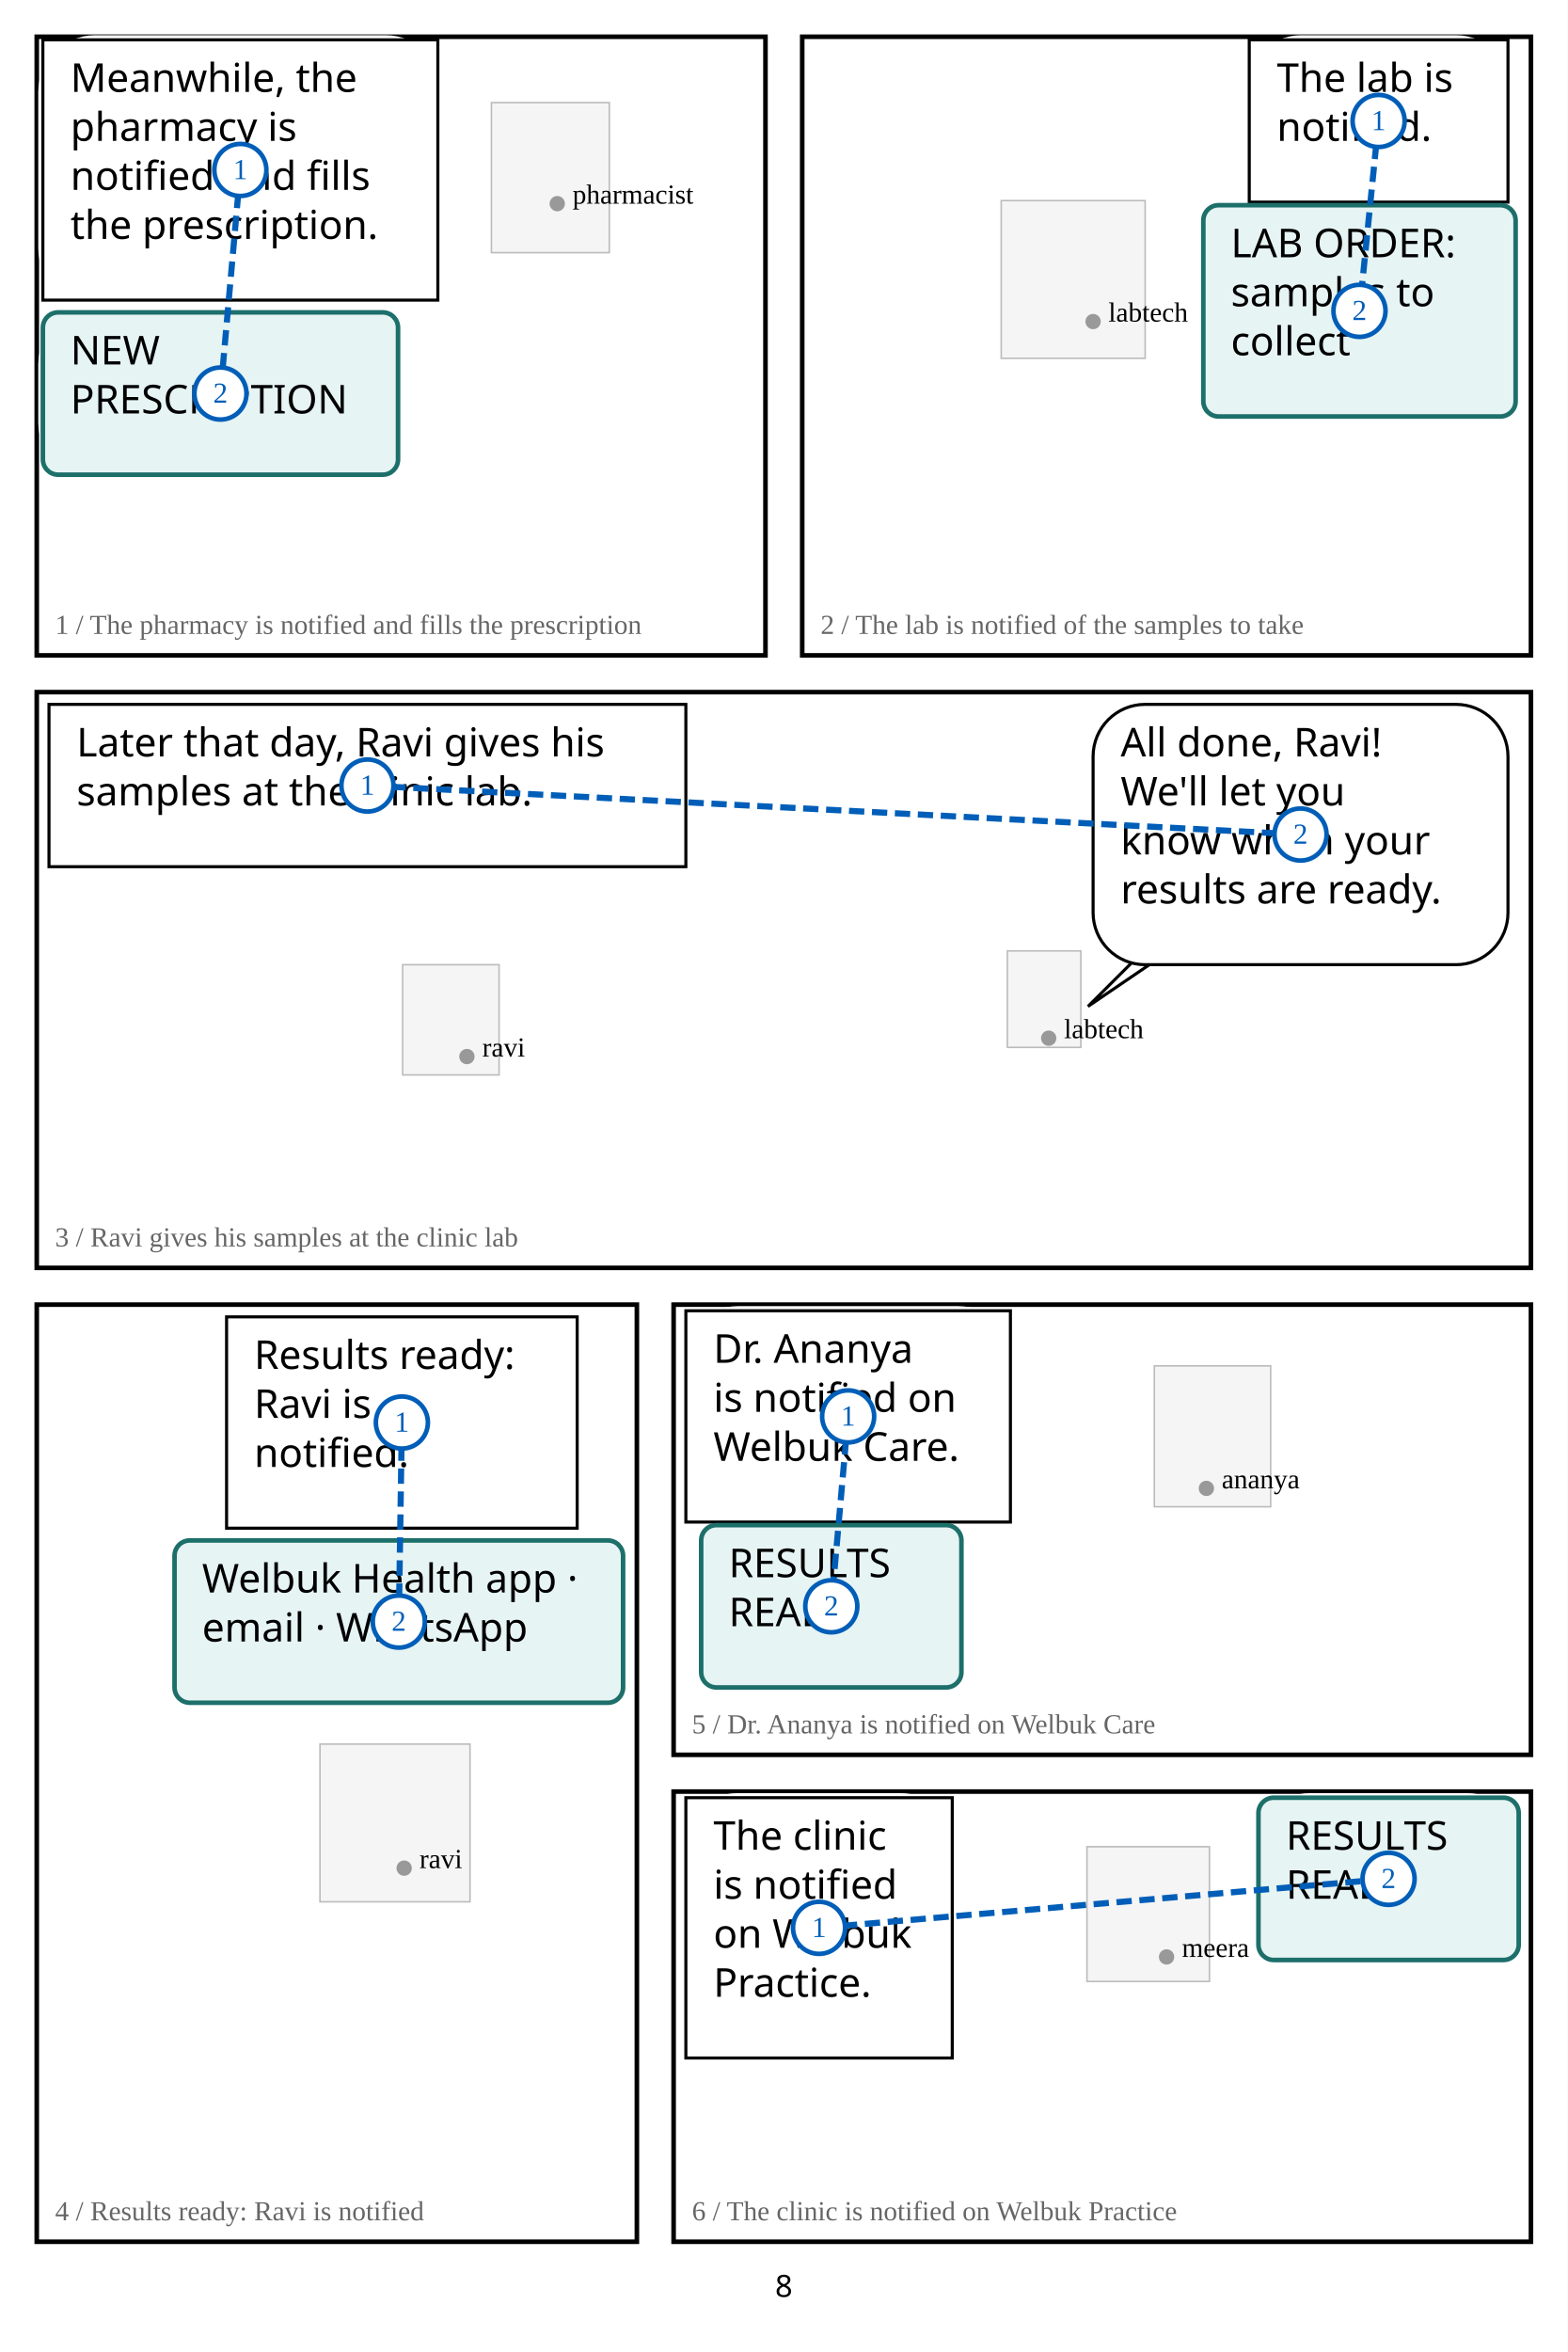
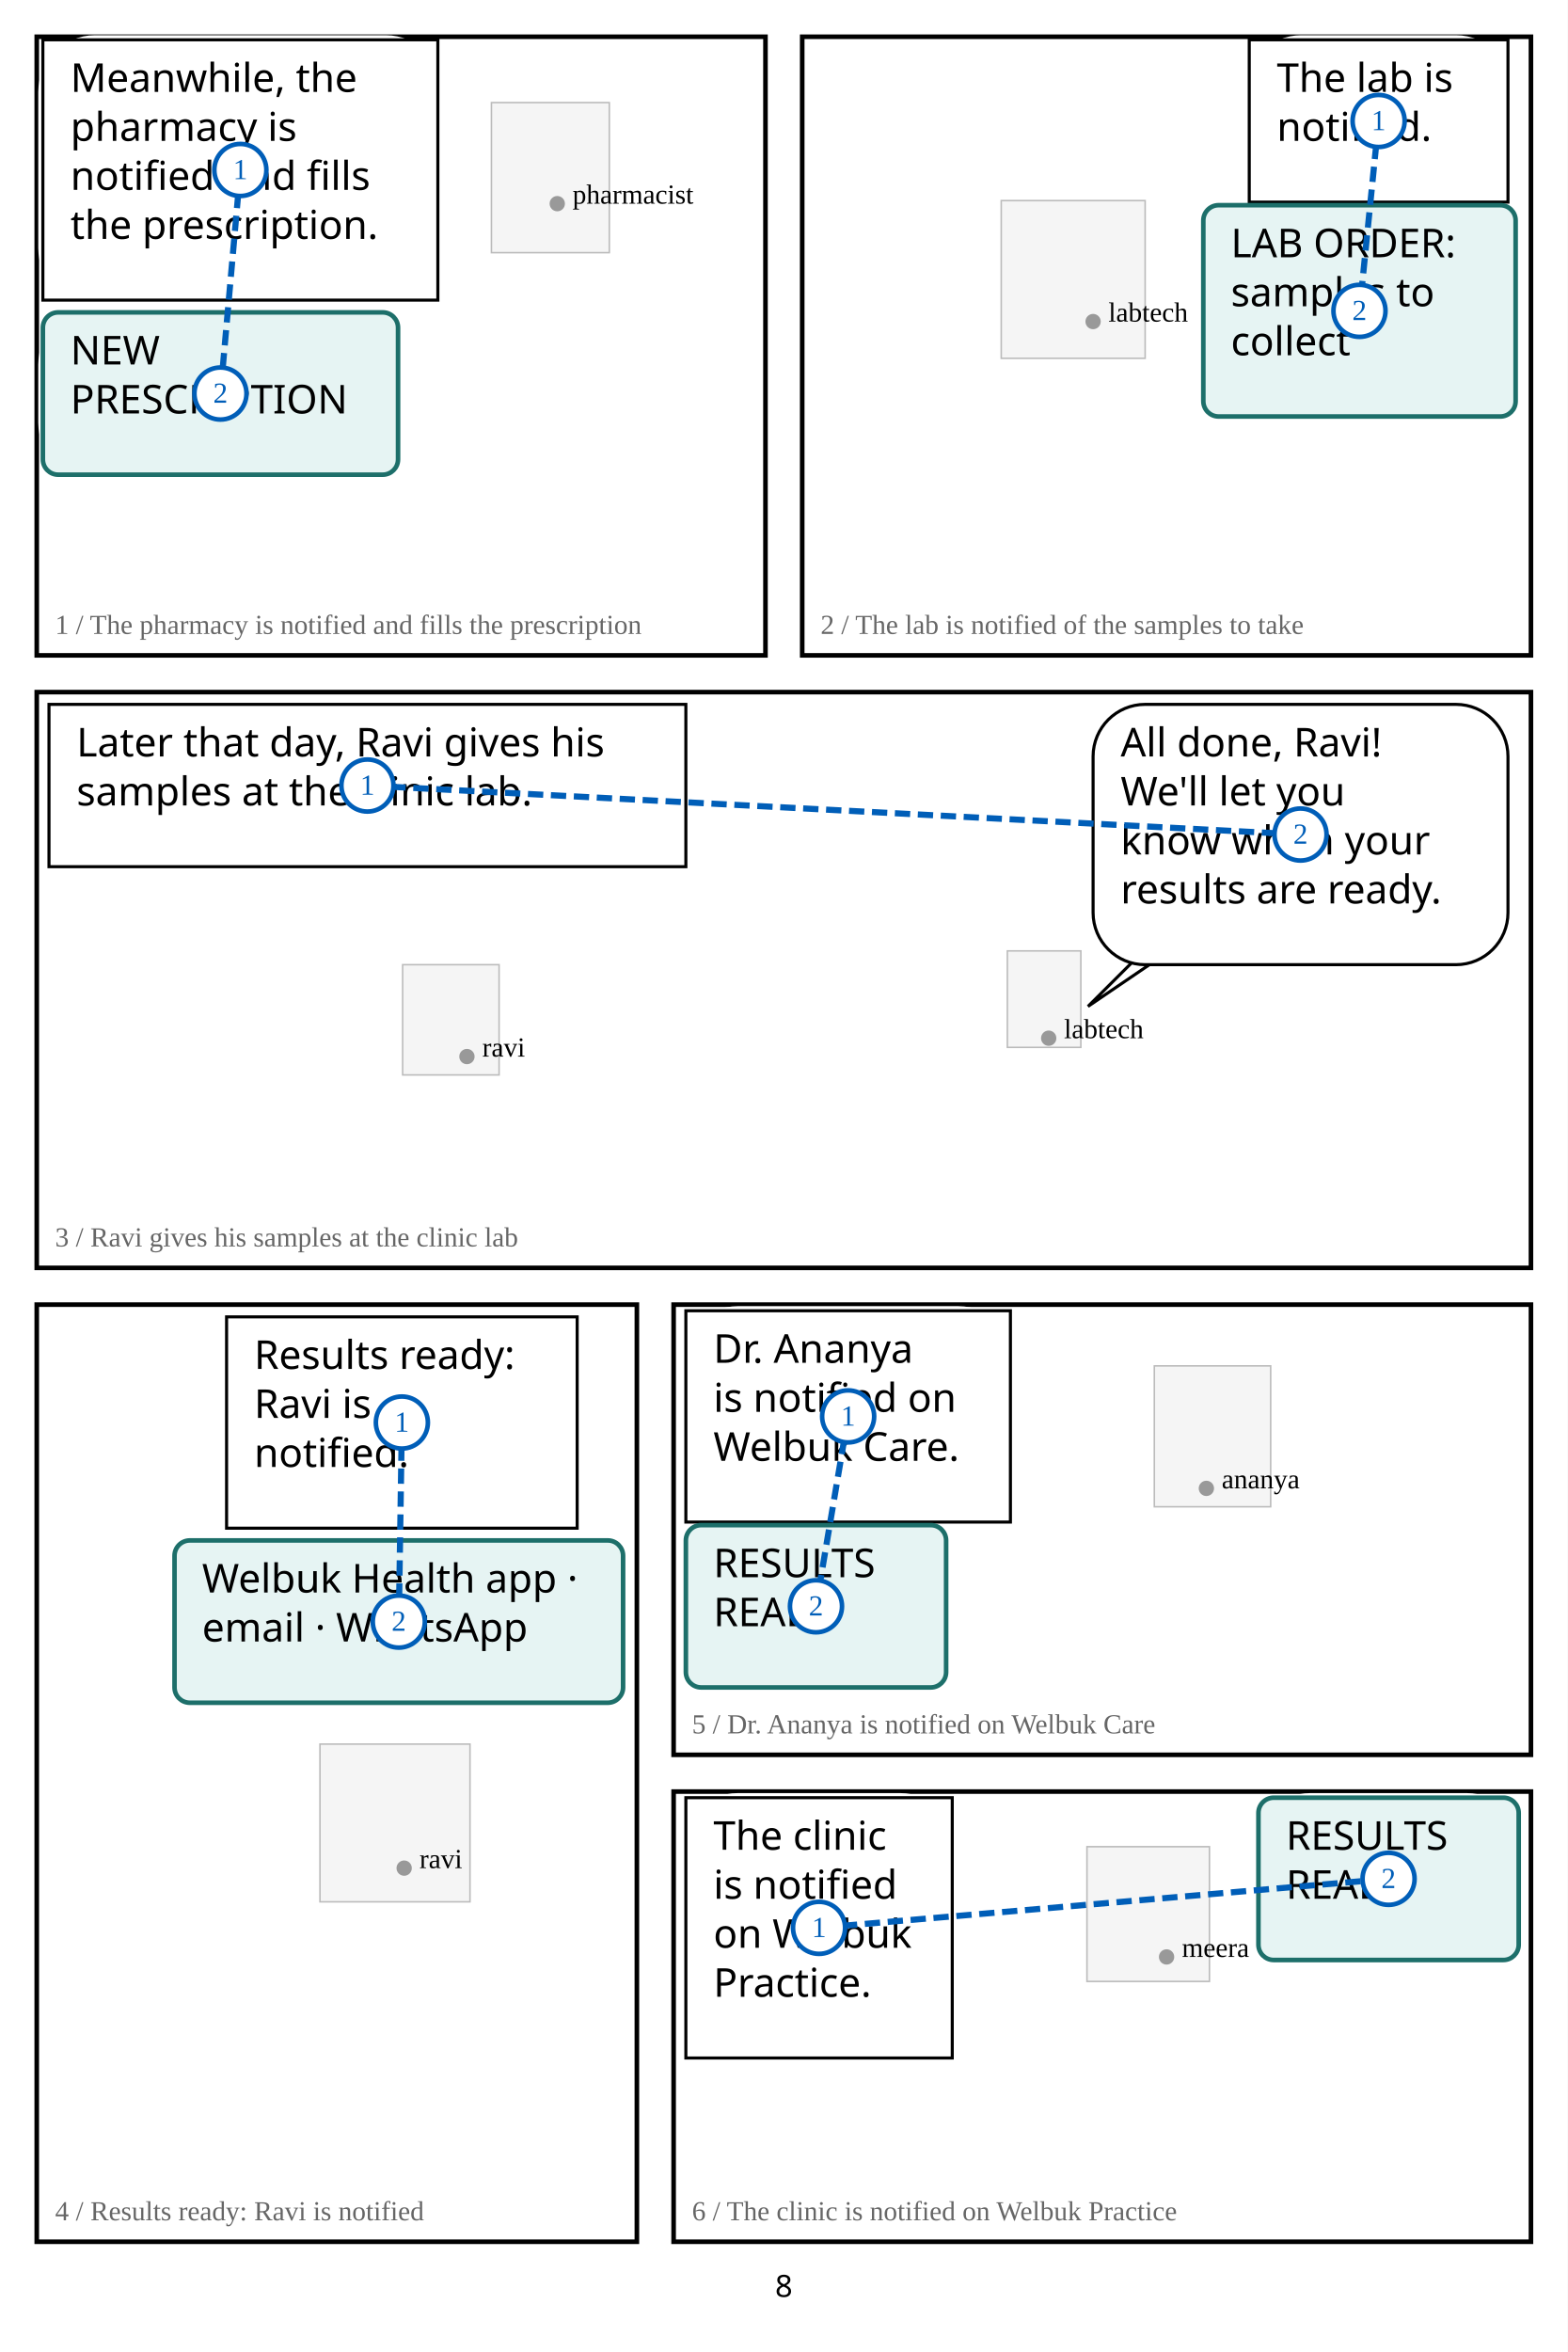
<svg xmlns="http://www.w3.org/2000/svg" width="1024" height="1536" viewBox="0 0 1024 1536">
  <rect width="1024" height="1536" fill="white" />
  <rect x="321" y="67" width="77" height="98" fill="#f5f5f5" stroke="#bbb" />
  <circle cx="364" cy="133" r="5" fill="#999" />
  <text x="374" y="133" font-size="18">pharmacist</text>
  <rect x="24" y="24" width="476" height="404" fill="none" stroke="black" stroke-width="3" />
  <rect x="28" y="26" width="258" height="170" rx="34" fill="white" stroke="white" stroke-width="6" />
  <rect x="28" y="204" width="232" height="106" rx="34" fill="white" stroke="white" stroke-width="6" />
  <rect x="28" y="26" width="258" height="170" fill="white" stroke="black" stroke-width="2" />
  <text x="46" y="60" font-family="Meiryo,MS Gothic,sans-serif" font-size="26" fill="black">Meanwhile, the </text>
  <text x="46" y="92" font-family="Meiryo,MS Gothic,sans-serif" font-size="26" fill="black">pharmacy is </text>
  <text x="46" y="124" font-family="Meiryo,MS Gothic,sans-serif" font-size="26" fill="black">notified and fills </text>
  <text x="46" y="156" font-family="Meiryo,MS Gothic,sans-serif" font-size="26" fill="black">the prescription.</text>
  <rect x="28" y="204" width="232" height="106" rx="10" fill="#e6f4f3" stroke="#1d6f6a" stroke-width="3" />
  <text x="46" y="238" font-family="Meiryo,MS Gothic,sans-serif" font-size="26" fill="black">NEW </text>
  <text x="46" y="270" font-family="Meiryo,MS Gothic,sans-serif" font-size="26" fill="black">PRESCRIPTION</text>
  <text x="36" y="414" font-size="18" fill="#666">1 / The pharmacy is notified and fills the prescription</text>
  <rect x="654" y="131" width="94" height="103" fill="#f5f5f5" stroke="#bbb" />
  <circle cx="714" cy="210" r="5" fill="#999" />
  <text x="724" y="210" font-size="18">labtech</text>
  <rect x="524" y="24" width="476" height="404" fill="none" stroke="black" stroke-width="3" />
  <rect x="816" y="26" width="169" height="106" rx="34" fill="white" stroke="white" stroke-width="6" />
  <rect x="786" y="134" width="204" height="138" rx="34" fill="white" stroke="white" stroke-width="6" />
  <rect x="816" y="26" width="169" height="106" fill="white" stroke="black" stroke-width="2" />
  <text x="834" y="60" font-family="Meiryo,MS Gothic,sans-serif" font-size="26" fill="black">The lab is </text>
  <text x="834" y="92" font-family="Meiryo,MS Gothic,sans-serif" font-size="26" fill="black">notified.</text>
  <rect x="786" y="134" width="204" height="138" rx="10" fill="#e6f4f3" stroke="#1d6f6a" stroke-width="3" />
  <text x="804" y="168" font-family="Meiryo,MS Gothic,sans-serif" font-size="26" fill="black">LAB ORDER: </text>
  <text x="804" y="200" font-family="Meiryo,MS Gothic,sans-serif" font-size="26" fill="black">samples to </text>
  <text x="804" y="232" font-family="Meiryo,MS Gothic,sans-serif" font-size="26" fill="black">collect</text>
  <text x="536" y="414" font-size="18" fill="#666">2 / The lab is notified of the samples to take</text>
  <rect x="263" y="630" width="63" height="72" fill="#f5f5f5" stroke="#bbb" />
  <circle cx="305" cy="690" r="5" fill="#999" />
  <text x="315" y="690" font-size="18">ravi</text>
  <rect x="658" y="621" width="48" height="63" fill="#f5f5f5" stroke="#bbb" />
  <circle cx="685" cy="678" r="5" fill="#999" />
  <text x="695" y="678" font-size="18">labtech</text>
  <rect x="24" y="452" width="976" height="376" fill="none" stroke="black" stroke-width="3" />
  <rect x="32" y="460" width="416" height="106" rx="34" fill="white" stroke="white" stroke-width="6" />
  <rect x="714" y="460" width="271" height="170" rx="34" fill="white" stroke="white" stroke-width="6" />
  <path d="M 740.479 627.485 L 710.666 657.249 L 754.479 627.485 Z" fill="white" stroke="white" stroke-width="6" stroke-linejoin="round" />
  <rect x="32" y="460" width="416" height="106" fill="white" stroke="black" stroke-width="2" />
  <text x="50" y="494" font-family="Meiryo,MS Gothic,sans-serif" font-size="26" fill="black">Later that day, Ravi gives his </text>
  <text x="50" y="526" font-family="Meiryo,MS Gothic,sans-serif" font-size="26" fill="black">samples at the clinic lab.</text>
  <path data-speaker="labtech" d="M 740.479 627.485 L 710.666 657.249 L 754.479 627.485" fill="white" stroke="black" stroke-width="2" />
  <rect x="714" y="460" width="271" height="170" rx="34" fill="white" stroke="black" stroke-width="2" />
  <text x="732" y="494" font-family="Meiryo,MS Gothic,sans-serif" font-size="26" fill="black">All done, Ravi! </text>
  <text x="732" y="526" font-family="Meiryo,MS Gothic,sans-serif" font-size="26" fill="black">We'll let you </text>
  <text x="732" y="558" font-family="Meiryo,MS Gothic,sans-serif" font-size="26" fill="black">know when your </text>
  <text x="732" y="590" font-family="Meiryo,MS Gothic,sans-serif" font-size="26" fill="black">results are ready.</text>
  <text x="36" y="814" font-size="18" fill="#666">3 / Ravi gives his samples at the clinic lab</text>
  <rect x="209" y="1139" width="98" height="103" fill="#f5f5f5" stroke="#bbb" />
  <circle cx="264" cy="1220" r="5" fill="#999" />
  <text x="274" y="1220" font-size="18">ravi</text>
  <rect x="24" y="852" width="392" height="612" fill="none" stroke="black" stroke-width="3" />
  <rect x="148" y="860" width="229" height="138" rx="34" fill="white" stroke="white" stroke-width="6" />
  <rect x="114" y="1006" width="293" height="106" rx="34" fill="white" stroke="white" stroke-width="6" />
  <rect x="148" y="860" width="229" height="138" fill="white" stroke="black" stroke-width="2" />
  <text x="166" y="894" font-family="Meiryo,MS Gothic,sans-serif" font-size="26" fill="black">Results ready: </text>
  <text x="166" y="926" font-family="Meiryo,MS Gothic,sans-serif" font-size="26" fill="black">Ravi is </text>
  <text x="166" y="958" font-family="Meiryo,MS Gothic,sans-serif" font-size="26" fill="black">notified.</text>
  <rect x="114" y="1006" width="293" height="106" rx="10" fill="#e6f4f3" stroke="#1d6f6a" stroke-width="3" />
  <text x="132" y="1040" font-family="Meiryo,MS Gothic,sans-serif" font-size="26" fill="black">Welbuk Health app · </text>
  <text x="132" y="1072" font-family="Meiryo,MS Gothic,sans-serif" font-size="26" fill="black">email · WhatsApp</text>
  <text x="36" y="1450" font-size="18" fill="#666">4 / Results ready: Ravi is notified</text>
  <rect x="754" y="892" width="76" height="92" fill="#f5f5f5" stroke="#bbb" />
  <circle cx="788" cy="972" r="5" fill="#999" />
  <text x="798" y="972" font-size="18">ananya</text>
  <rect x="440" y="852" width="560" height="294" fill="none" stroke="black" stroke-width="3" />
  <rect x="448" y="856" width="212" height="138" rx="34" fill="white" stroke="white" stroke-width="6" />
-   <rect x="458" y="996" width="170" height="106" rx="34" fill="white" stroke="white" stroke-width="6" />
+   <rect x="448" y="996" width="170" height="106" rx="34" fill="white" stroke="white" stroke-width="6" />
  <rect x="448" y="856" width="212" height="138" fill="white" stroke="black" stroke-width="2" />
  <text x="466" y="890" font-family="Meiryo,MS Gothic,sans-serif" font-size="26" fill="black">Dr. Ananya </text>
  <text x="466" y="922" font-family="Meiryo,MS Gothic,sans-serif" font-size="26" fill="black">is notified on </text>
  <text x="466" y="954" font-family="Meiryo,MS Gothic,sans-serif" font-size="26" fill="black">Welbuk Care.</text>
-   <rect x="458" y="996" width="170" height="106" rx="10" fill="#e6f4f3" stroke="#1d6f6a" stroke-width="3" />
-   <text x="476" y="1030" font-family="Meiryo,MS Gothic,sans-serif" font-size="26" fill="black">RESULTS </text>
-   <text x="476" y="1062" font-family="Meiryo,MS Gothic,sans-serif" font-size="26" fill="black">READY</text>
+   <rect x="448" y="996" width="170" height="106" rx="10" fill="#e6f4f3" stroke="#1d6f6a" stroke-width="3" />
+   <text x="466" y="1030" font-family="Meiryo,MS Gothic,sans-serif" font-size="26" fill="black">RESULTS </text>
+   <text x="466" y="1062" font-family="Meiryo,MS Gothic,sans-serif" font-size="26" fill="black">READY</text>
  <text x="452" y="1132" font-size="18" fill="#666">5 / Dr. Ananya is notified on Welbuk Care</text>
  <rect x="710" y="1206" width="80" height="88" fill="#f5f5f5" stroke="#bbb" />
  <circle cx="762" cy="1278" r="5" fill="#999" />
  <text x="772" y="1278" font-size="18">meera</text>
  <rect x="440" y="1170" width="560" height="294" fill="none" stroke="black" stroke-width="3" />
  <rect x="448" y="1174" width="174" height="170" rx="34" fill="white" stroke="white" stroke-width="6" />
  <rect x="822" y="1174" width="170" height="106" rx="34" fill="white" stroke="white" stroke-width="6" />
  <rect x="448" y="1174" width="174" height="170" fill="white" stroke="black" stroke-width="2" />
  <text x="466" y="1208" font-family="Meiryo,MS Gothic,sans-serif" font-size="26" fill="black">The clinic </text>
  <text x="466" y="1240" font-family="Meiryo,MS Gothic,sans-serif" font-size="26" fill="black">is notified </text>
  <text x="466" y="1272" font-family="Meiryo,MS Gothic,sans-serif" font-size="26" fill="black">on Welbuk </text>
  <text x="466" y="1304" font-family="Meiryo,MS Gothic,sans-serif" font-size="26" fill="black">Practice.</text>
  <rect x="822" y="1174" width="170" height="106" rx="10" fill="#e6f4f3" stroke="#1d6f6a" stroke-width="3" />
  <text x="840" y="1208" font-family="Meiryo,MS Gothic,sans-serif" font-size="26" fill="black">RESULTS </text>
  <text x="840" y="1240" font-family="Meiryo,MS Gothic,sans-serif" font-size="26" fill="black">READY</text>
  <text x="452" y="1450" font-size="18" fill="#666">6 / The clinic is notified on Welbuk Practice</text>
  <text x="512" y="1500" text-anchor="middle" font-family="sans-serif" font-size="20">8</text>
  <polyline points="157,111 144,257" fill="none" stroke="#005eb8" stroke-width="4" stroke-dasharray="10 5" />
  <circle cx="157" cy="111" r="17" fill="white" stroke="#005eb8" stroke-width="3" />
  <text x="157" y="117" text-anchor="middle" font-size="19" fill="#005eb8">1</text>
  <circle cx="144" cy="257" r="17" fill="white" stroke="#005eb8" stroke-width="3" />
  <text x="144" y="263" text-anchor="middle" font-size="19" fill="#005eb8">2</text>
  <polyline points="900.5,79 888,203" fill="none" stroke="#005eb8" stroke-width="4" stroke-dasharray="10 5" />
  <circle cx="900.5" cy="79" r="17" fill="white" stroke="#005eb8" stroke-width="3" />
  <text x="900.5" y="85" text-anchor="middle" font-size="19" fill="#005eb8">1</text>
  <circle cx="888" cy="203" r="17" fill="white" stroke="#005eb8" stroke-width="3" />
  <text x="888" y="209" text-anchor="middle" font-size="19" fill="#005eb8">2</text>
  <polyline points="240,513 849.5,545" fill="none" stroke="#005eb8" stroke-width="4" stroke-dasharray="10 5" />
  <circle cx="240" cy="513" r="17" fill="white" stroke="#005eb8" stroke-width="3" />
  <text x="240" y="519" text-anchor="middle" font-size="19" fill="#005eb8">1</text>
  <circle cx="849.5" cy="545" r="17" fill="white" stroke="#005eb8" stroke-width="3" />
  <text x="849.5" y="551" text-anchor="middle" font-size="19" fill="#005eb8">2</text>
  <polyline points="262.5,929 260.5,1059" fill="none" stroke="#005eb8" stroke-width="4" stroke-dasharray="10 5" />
  <circle cx="262.5" cy="929" r="17" fill="white" stroke="#005eb8" stroke-width="3" />
  <text x="262.5" y="935" text-anchor="middle" font-size="19" fill="#005eb8">1</text>
  <circle cx="260.5" cy="1059" r="17" fill="white" stroke="#005eb8" stroke-width="3" />
  <text x="260.5" y="1065" text-anchor="middle" font-size="19" fill="#005eb8">2</text>
-   <polyline points="554,925 543,1049" fill="none" stroke="#005eb8" stroke-width="4" stroke-dasharray="10 5" />
+   <polyline points="554,925 533,1049" fill="none" stroke="#005eb8" stroke-width="4" stroke-dasharray="10 5" />
  <circle cx="554" cy="925" r="17" fill="white" stroke="#005eb8" stroke-width="3" />
  <text x="554" y="931" text-anchor="middle" font-size="19" fill="#005eb8">1</text>
-   <circle cx="543" cy="1049" r="17" fill="white" stroke="#005eb8" stroke-width="3" />
-   <text x="543" y="1055" text-anchor="middle" font-size="19" fill="#005eb8">2</text>
+   <circle cx="533" cy="1049" r="17" fill="white" stroke="#005eb8" stroke-width="3" />
+   <text x="533" y="1055" text-anchor="middle" font-size="19" fill="#005eb8">2</text>
  <polyline points="535,1259 907,1227" fill="none" stroke="#005eb8" stroke-width="4" stroke-dasharray="10 5" />
  <circle cx="535" cy="1259" r="17" fill="white" stroke="#005eb8" stroke-width="3" />
  <text x="535" y="1265" text-anchor="middle" font-size="19" fill="#005eb8">1</text>
  <circle cx="907" cy="1227" r="17" fill="white" stroke="#005eb8" stroke-width="3" />
  <text x="907" y="1233" text-anchor="middle" font-size="19" fill="#005eb8">2</text>
</svg>
